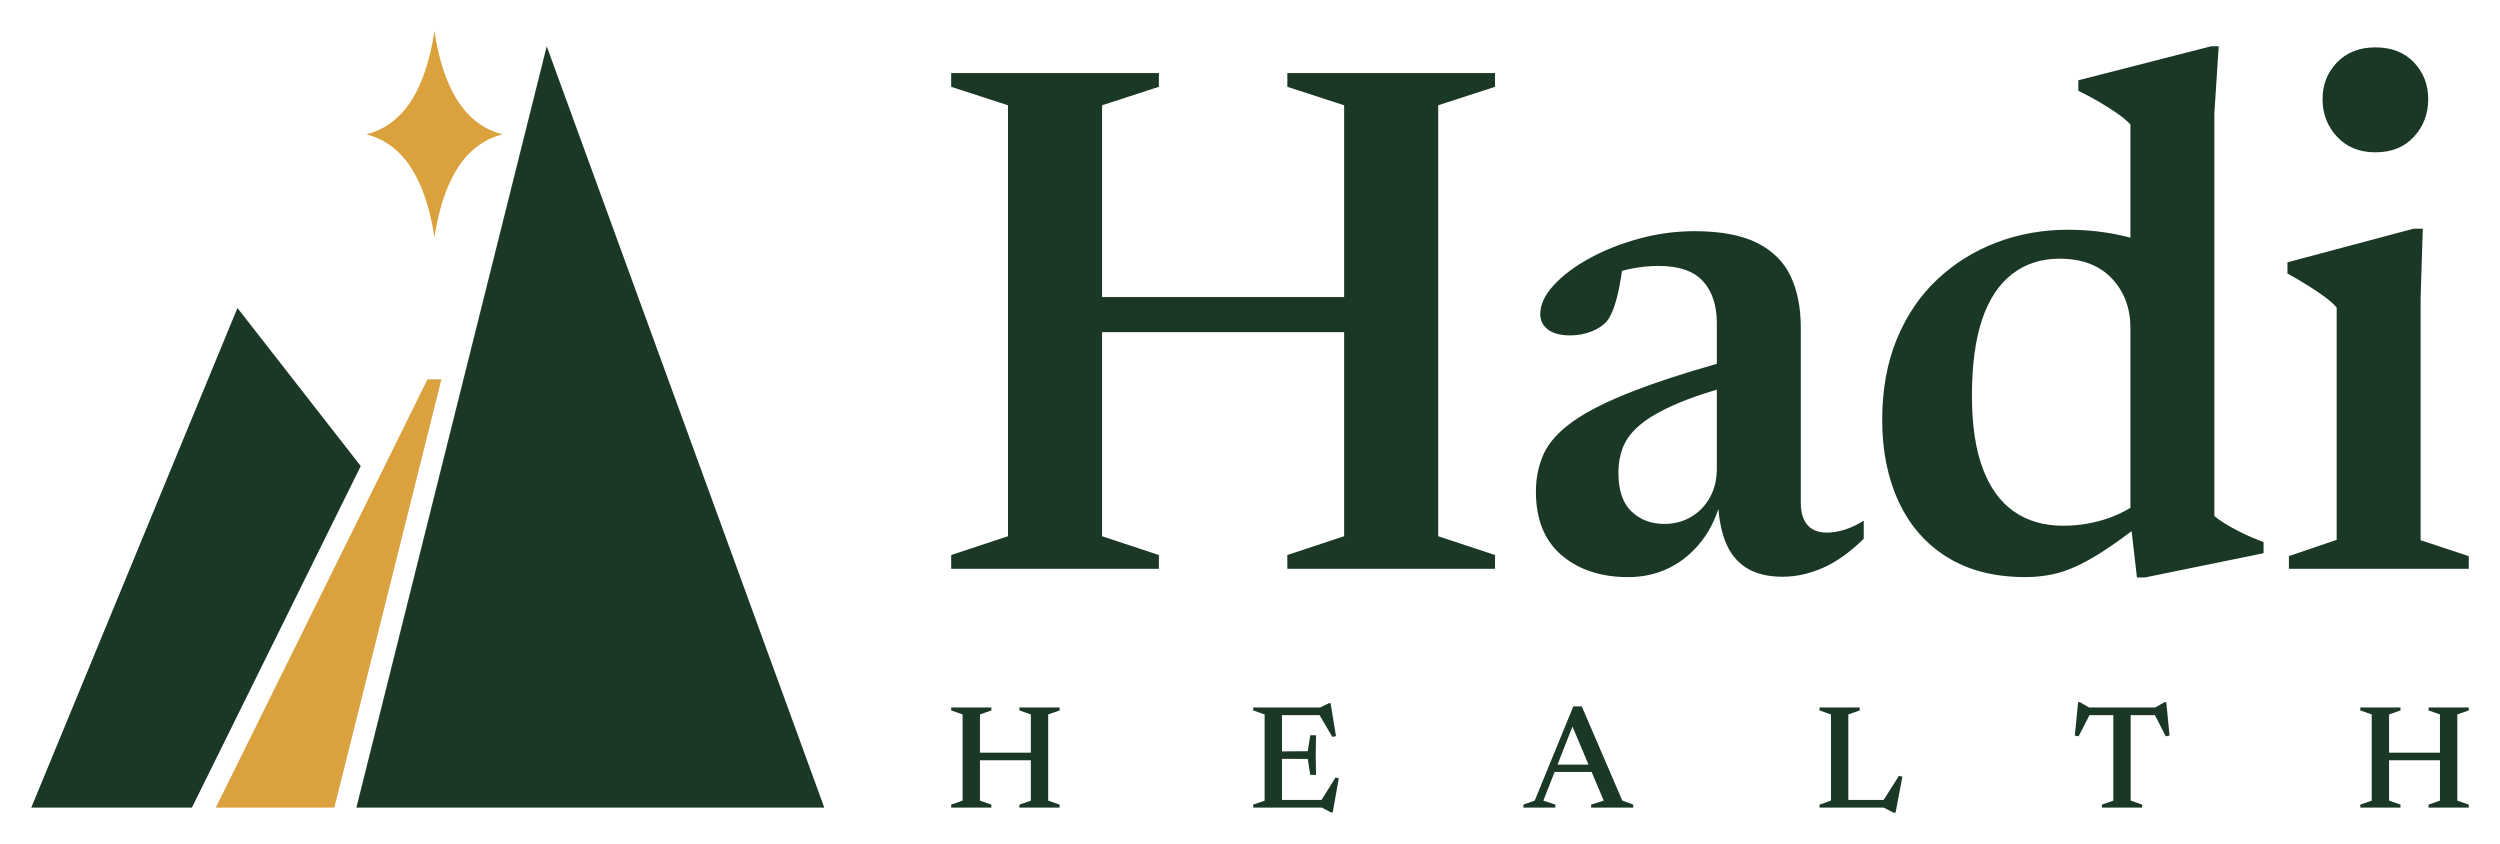
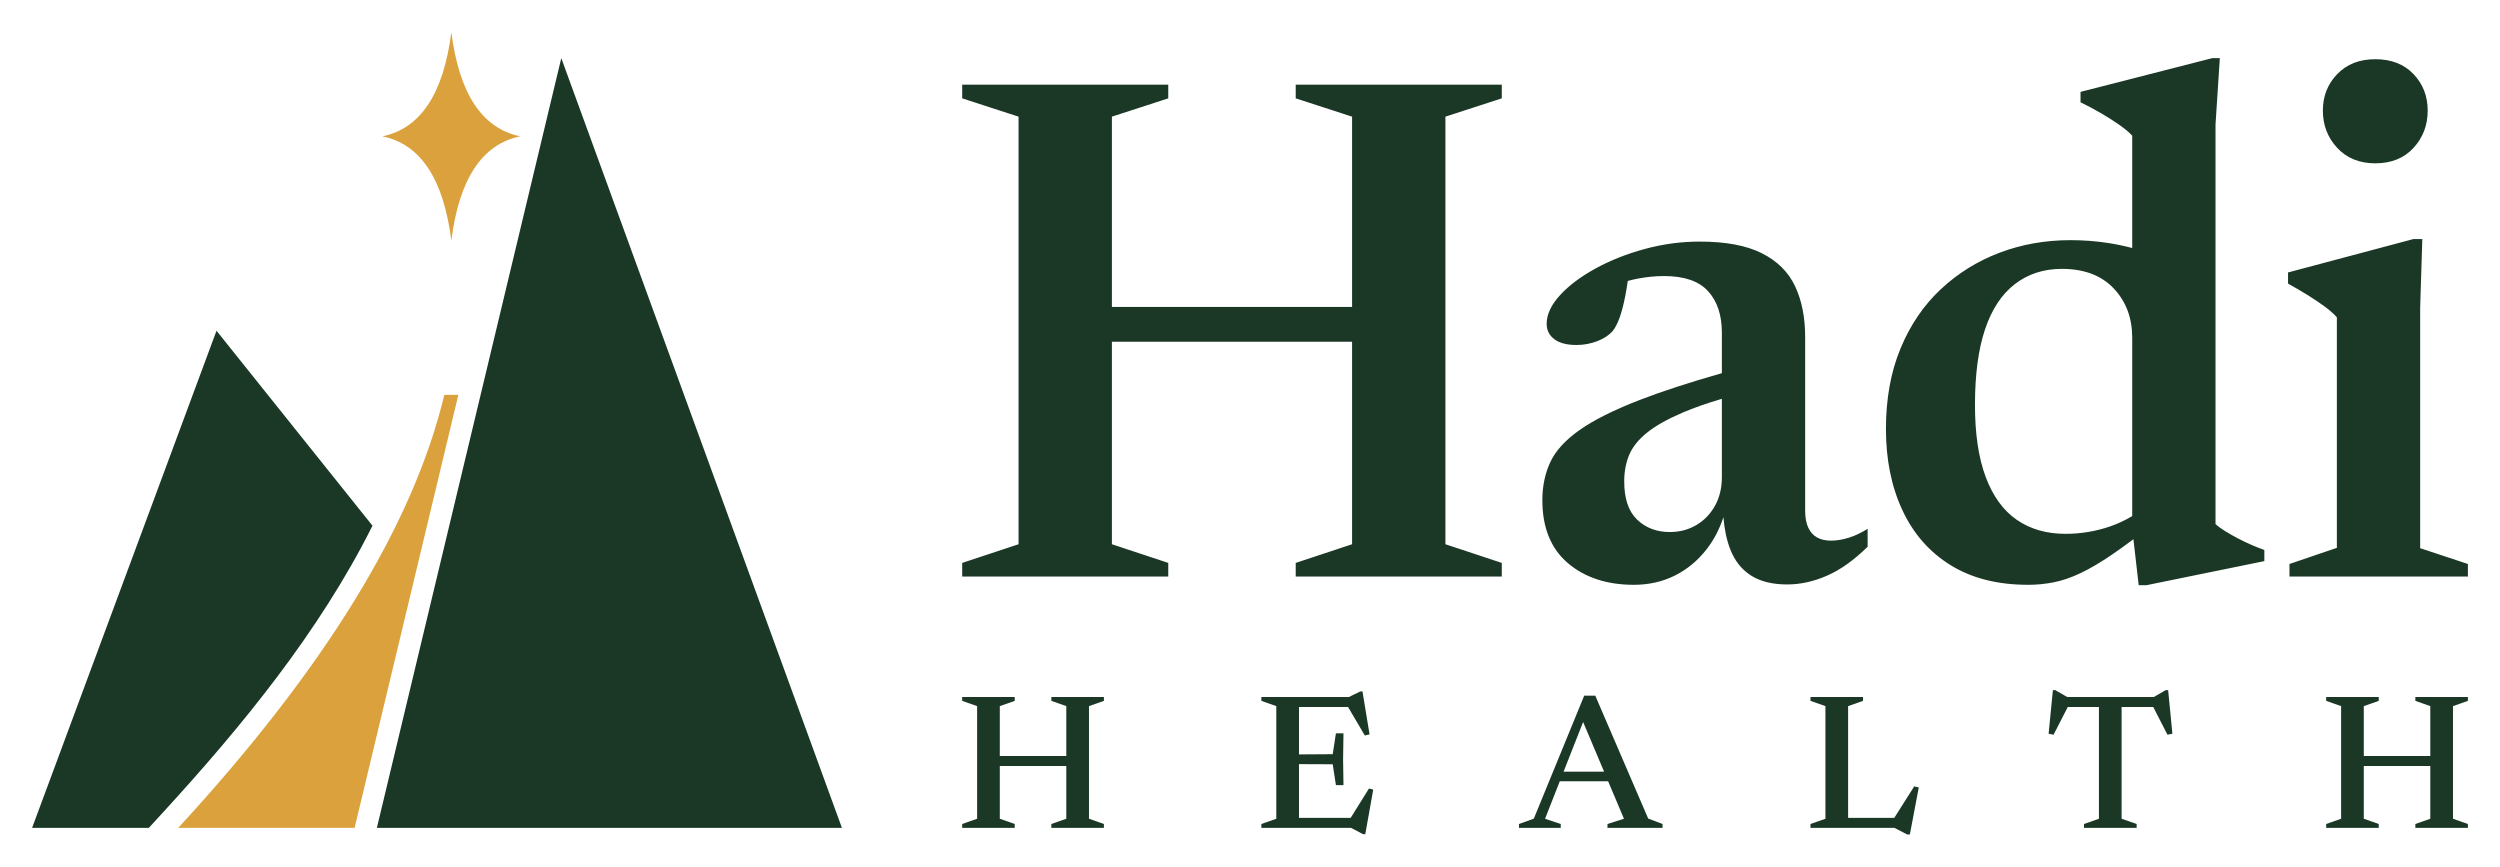
- <svg xmlns="http://www.w3.org/2000/svg" viewBox="-43.19 214.04 3454.55 1166.12">
-   <path fill="#1A3825" d="M712.29 278L1095.83 1330L449.29 1330ZM2902.33 948Q2886.2 960.12 2872.42 969.5Q2848.17 986 2828.67 995.25Q2809.17 1004.5 2791.42 1008Q2773.67 1011.5 2755.67 1011.5Q2692.17 1011.5 2647.92 984.25Q2603.67 957 2580.67 907.75Q2557.67 858.5 2557.67 794.5Q2557.67 731.5 2577.92 682.5Q2598.17 633.5 2633.92 600Q2669.67 566.5 2715.92 549Q2762.17 531.5 2814.67 531.5Q2841.67 531.5 2867.42 535.5Q2883.84 538.05 2900.67 542.43L2900.67 386Q2894.17 379 2883.17 371.25Q2872.17 363.5 2858.17 355.25Q2844.17 347 2828.67 339.5L2828.67 325L3012.17 278L3022.67 278L3016.67 370.5L3016.67 927Q3021.67 931.5 3029.67 936.5Q3037.67 941.5 3047.17 946.5Q3056.67 951.5 3066.42 955.75Q3076.17 960 3084.67 963L3084.67 978.5L2920.67 1012L2909.67 1012ZM1479.67 955L1558.17 981L1558.17 1000L1271.17 1000L1271.17 981L1349.67 955L1349.67 359.5L1271.17 334L1271.17 315L1558.17 315L1558.17 334L1479.67 359.5L1479.67 624.5L1814.17 624.5L1814.17 359.5L1735.67 334L1735.67 315L2022.67 315L2022.67 334L1944.17 359.5L1944.17 955L2022.67 981L2022.67 1000L1735.67 1000L1735.67 981L1814.17 955L1814.17 673L1479.67 673ZM0 1330L284.92 639.62L455.3 858.06L222 1330ZM2329.17 716.75L2329.17 660.5Q2329.17 623.5 2309.92 602.5Q2290.67 581.5 2248.67 581.5Q2231.17 581.5 2212.42 585Q2204.97 586.39 2198.12 588.33Q2196.54 599.38 2194.67 609Q2191.17 627 2186.92 639Q2182.67 651 2177.17 658Q2169.17 667 2155.42 672.25Q2141.67 677.5 2126.67 677.5Q2106.67 677.5 2095.92 669.5Q2085.17 661.5 2085.17 648Q2085.17 628.5 2103.67 608.25Q2122.17 588 2153.17 571Q2184.17 554 2221.92 543.75Q2259.67 533.5 2298.17 533.5Q2352.67 533.5 2384.92 549.75Q2417.17 566 2431.17 595.75Q2445.17 625.5 2445.17 666.5L2445.17 908.5Q2445.17 922.5 2449.42 931.75Q2453.67 941 2461.67 945.5Q2469.67 950 2481.17 950Q2492.67 950 2505.67 946Q2518.67 942 2532.17 933.5L2532.17 958.5Q2503.67 986.5 2475.67 998.75Q2447.67 1011 2420.17 1011Q2389.17 1011 2369.67 998.5Q2350.17 986 2340.92 962.25Q2333.37 942.87 2331.31 917.33Q2322.88 942.85 2307.92 962Q2289.17 986 2263.42 998.75Q2237.67 1011.5 2206.67 1011.5Q2150.17 1011.5 2114.67 981.25Q2079.17 951 2079.17 893.5Q2079.17 864.5 2090.17 840.75Q2101.17 817 2130.92 796Q2160.67 775 2214.92 754Q2260.72 736.27 2329.17 716.75ZM2900.67 667.5Q2900.67 626 2874.92 598.75Q2849.17 571.5 2802.67 571.5Q2764.67 571.5 2737.17 592.75Q2709.67 614 2695.67 655.75Q2681.67 697.5 2681.67 761Q2681.67 821.5 2696.67 861.5Q2711.67 901.5 2739.92 921Q2768.17 940.5 2807.67 940.5Q2839.67 940.5 2869.67 930.25Q2885.59 924.81 2900.67 915.78ZM3304.67 530L3301.67 626L3301.67 960.5L3368.17 982.5L3368.17 1000L3119.67 1000L3119.67 982.5L3185.67 960L3185.67 639Q3179.67 632 3169.17 624.25Q3158.67 616.5 3145.42 608.25Q3132.17 600 3117.67 592L3117.67 576.5L3292.17 530ZM2274.92 771.5Q2242.17 785.5 2224.42 800Q2206.67 814.5 2199.92 831Q2193.17 847.5 2193.17 867.5Q2193.17 903.5 2211.17 920.75Q2229.17 938 2256.67 938Q2277.17 938 2293.67 928.25Q2310.17 918.5 2319.67 901.25Q2329.17 884 2329.17 861.5L2329.17 752.45Q2297.47 761.86 2274.92 771.5ZM3239.17 424.5Q3206.17 424.5 3186.17 403Q3166.17 381.5 3166.17 351Q3166.17 321 3186.17 300.25Q3206.17 279.5 3239.17 279.5Q3272.67 279.5 3292.42 300.25Q3312.17 321 3312.17 351Q3312.17 381.5 3292.42 403Q3272.67 424.5 3239.17 424.5ZM1310.94 1320.36L1326.72 1325.9L1326.72 1330L1271.17 1330L1271.17 1325.9L1286.95 1320.36L1286.95 1201.26L1271.17 1195.72L1271.17 1191.62L1326.72 1191.62L1326.72 1195.72L1310.94 1201.26L1310.94 1254.05L1381.25 1254.05L1381.25 1201.26L1365.47 1195.72L1365.47 1191.62L1421.02 1191.62L1421.02 1195.72L1405.24 1201.26L1405.24 1320.36L1421.02 1325.9L1421.02 1330L1365.47 1330L1365.47 1325.9L1381.25 1320.36L1381.25 1264.6L1310.94 1264.6ZM3258.08 1320.36L3273.87 1325.9L3273.87 1330L3218.31 1330L3218.31 1325.9L3234.1 1320.36L3234.1 1201.26L3218.31 1195.72L3218.31 1191.62L3273.87 1191.62L3273.87 1195.72L3258.08 1201.26L3258.08 1254.05L3328.4 1254.05L3328.4 1201.26L3312.61 1195.72L3312.61 1191.62L3368.17 1191.62L3368.17 1195.72L3352.38 1201.26L3352.38 1320.36L3368.17 1325.9L3368.17 1330L3312.61 1330L3312.61 1325.9L3328.4 1320.36L3328.4 1264.6L3258.08 1264.6ZM2198.49 1320.16L2213.66 1325.9L2213.66 1330L2155.44 1330L2155.44 1325.9L2172.86 1320.36L2156.12 1280.7L2105.03 1280.7L2089.43 1320.36L2106.03 1325.9L2106.03 1330L2061.85 1330L2061.85 1325.9L2077.54 1320.26L2130.84 1190.19L2142.52 1190.19ZM1775.31 1230.06L1774.9 1257.43L1775.31 1284.8L1767.32 1284.8L1763.94 1262.76L1728.27 1262.61L1728.27 1319.44L1782.92 1319.44L1802.27 1288.39L1806.78 1289.51L1798.38 1336.66L1796.02 1336.66L1783.31 1330L1688.5 1330L1688.5 1325.9L1704.28 1320.36L1704.28 1201.26L1688.5 1195.72L1688.5 1191.62L1781.05 1191.62L1793.25 1185.68L1795.4 1185.68L1802.89 1231.19L1797.86 1232.32L1780.17 1202.18L1728.27 1202.18L1728.27 1252.33L1763.94 1252.1L1767.32 1230.06ZM2934.47 1202.18L2901.02 1202.18L2901.02 1320.36L2916.91 1325.9L2916.91 1330L2861.25 1330L2861.25 1325.9L2877.04 1320.36L2877.04 1202.18L2844.1 1202.18L2829.07 1231.5L2823.84 1230.47L2828.35 1184.35L2830.91 1184.35L2843.47 1191.62L2935.1 1191.62L2947.66 1184.35L2950.22 1184.35L2954.73 1230.47L2949.5 1231.5ZM2576.15 1336.97L2573.28 1336.97L2559.85 1330L2471.09 1330L2471.09 1325.9L2486.87 1320.36L2486.87 1201.26L2471.09 1195.72L2471.09 1191.62L2526.64 1191.62L2526.64 1195.72L2510.86 1201.26L2510.86 1319.44L2559.66 1319.44L2580.76 1286.13L2585.58 1287.26ZM2151.84 1270.55L2129.68 1218.04L2109.02 1270.55Z" />
-   <path fill="#DAA13C" d="M566.73 738.25L418.79 1330L255.01 1330L547.53 738.25ZM557.13 257.23Q575.98 380.84 651.37 399.69Q575.98 418.54 557.13 542.15Q538.28 418.54 462.89 399.69Q538.28 380.84 557.13 257.23Z" />
+ <svg xmlns="http://www.w3.org/2000/svg" viewBox="-44.7 197.04 3481.73 1206.84">
+   <path fill="#1A3825" d="M737 278L1127.83 1350L480.17 1350ZM2926.5 948Q2910.37 960.12 2896.58 969.5Q2872.33 986 2852.83 995.25Q2833.33 1004.5 2815.58 1008Q2797.83 1011.5 2779.83 1011.5Q2716.33 1011.5 2672.08 984.25Q2627.83 957 2604.83 907.75Q2581.83 858.5 2581.83 794.5Q2581.83 731.5 2602.08 682.5Q2622.33 633.5 2658.08 600Q2693.83 566.5 2740.08 549Q2786.33 531.5 2838.83 531.5Q2865.83 531.5 2891.58 535.5Q2908 538.05 2924.83 542.43L2924.83 386Q2918.33 379 2907.33 371.25Q2896.33 363.5 2882.33 355.25Q2868.33 347 2852.83 339.5L2852.83 325L3036.33 278L3046.83 278L3040.83 370.5L3040.83 927Q3045.83 931.5 3053.83 936.5Q3061.83 941.5 3071.33 946.5Q3080.83 951.5 3090.58 955.75Q3100.33 960 3108.83 963L3108.83 978.5L2944.83 1012L2933.83 1012ZM1503.83 955L1582.33 981L1582.33 1000L1295.33 1000L1295.33 981L1373.83 955L1373.83 359.5L1295.33 334L1295.33 315L1582.33 315L1582.33 334L1503.83 359.5L1503.83 624.5L1838.33 624.5L1838.33 359.5L1759.83 334L1759.83 315L2046.83 315L2046.83 334L1968.33 359.5L1968.33 955L2046.83 981L2046.83 1000L1759.83 1000L1759.83 981L1838.33 955L1838.33 673L1503.83 673ZM0 1350L256.83 657.67L474.05 929.18C400.11 1077.16 291.12 1209.85 181.32 1329.57L162.59 1350ZM2353.33 716.75L2353.33 660.5Q2353.33 623.5 2334.08 602.5Q2314.83 581.5 2272.83 581.5Q2255.33 581.5 2236.58 585Q2229.14 586.39 2222.29 588.33Q2220.7 599.38 2218.83 609Q2215.33 627 2211.08 639Q2206.83 651 2201.33 658Q2193.33 667 2179.58 672.25Q2165.83 677.5 2150.83 677.5Q2130.83 677.5 2120.08 669.5Q2109.33 661.5 2109.33 648Q2109.33 628.5 2127.83 608.25Q2146.33 588 2177.33 571Q2208.33 554 2246.08 543.75Q2283.83 533.5 2322.33 533.5Q2376.83 533.5 2409.08 549.75Q2441.33 566 2455.33 595.75Q2469.33 625.5 2469.33 666.5L2469.33 908.5Q2469.33 922.5 2473.58 931.75Q2477.83 941 2485.83 945.5Q2493.83 950 2505.33 950Q2516.83 950 2529.83 946Q2542.83 942 2556.33 933.5L2556.33 958.5Q2527.83 986.5 2499.83 998.75Q2471.83 1011 2444.33 1011Q2413.33 1011 2393.83 998.5Q2374.33 986 2365.08 962.25Q2357.54 942.87 2355.48 917.33Q2347.05 942.85 2332.08 962Q2313.33 986 2287.58 998.75Q2261.83 1011.5 2230.83 1011.5Q2174.33 1011.5 2138.83 981.25Q2103.33 951 2103.33 893.5Q2103.33 864.5 2114.33 840.75Q2125.33 817 2155.08 796Q2184.83 775 2239.08 754Q2284.89 736.27 2353.33 716.75ZM2924.83 667.5Q2924.83 626 2899.08 598.75Q2873.33 571.5 2826.83 571.5Q2788.83 571.5 2761.33 592.75Q2733.83 614 2719.83 655.75Q2705.83 697.5 2705.83 761Q2705.83 821.5 2720.83 861.5Q2735.83 901.5 2764.08 921Q2792.33 940.5 2831.83 940.5Q2863.83 940.5 2893.83 930.25Q2909.76 924.81 2924.83 915.78ZM3328.83 530L3325.83 626L3325.83 960.5L3392.33 982.5L3392.33 1000L3143.83 1000L3143.83 982.5L3209.83 960L3209.83 639Q3203.83 632 3193.33 624.25Q3182.83 616.5 3169.58 608.25Q3156.33 600 3141.83 592L3141.83 576.5L3316.33 530ZM2299.08 771.5Q2266.33 785.5 2248.58 800Q2230.83 814.5 2224.08 831Q2217.33 847.5 2217.33 867.5Q2217.33 903.5 2235.33 920.75Q2253.33 938 2280.83 938Q2301.33 938 2317.83 928.25Q2334.33 918.5 2343.83 901.25Q2353.33 884 2353.33 861.5L2353.33 752.45Q2321.64 761.86 2299.08 771.5ZM3263.33 424.5Q3230.33 424.5 3210.33 403Q3190.33 381.5 3190.33 351Q3190.33 321 3210.33 300.25Q3230.33 279.5 3263.33 279.5Q3296.83 279.5 3316.58 300.25Q3336.33 321 3336.33 351Q3336.33 381.5 3316.58 403Q3296.83 424.5 3263.33 424.5ZM1347.71 1337.31L1368.5 1344.6L1368.5 1350L1295.33 1350L1295.33 1344.6L1316.12 1337.31L1316.12 1180.44L1295.33 1173.15L1295.33 1167.75L1368.5 1167.75L1368.5 1173.15L1347.71 1180.44L1347.71 1249.96L1440.32 1249.96L1440.32 1180.44L1419.53 1173.15L1419.53 1167.75L1492.7 1167.75L1492.7 1173.15L1471.91 1180.44L1471.91 1337.31L1492.7 1344.6L1492.7 1350L1419.53 1350L1419.53 1344.6L1440.32 1337.31L1440.32 1263.87L1347.71 1263.87ZM3247.34 1337.31L3268.13 1344.6L3268.13 1350L3194.96 1350L3194.96 1344.6L3215.75 1337.31L3215.75 1180.44L3194.96 1173.15L3194.96 1167.75L3268.13 1167.75L3268.13 1173.15L3247.34 1180.44L3247.34 1249.96L3339.95 1249.96L3339.95 1180.44L3319.16 1173.15L3319.16 1167.75L3392.33 1167.75L3392.33 1173.15L3371.54 1180.44L3371.54 1337.31L3392.33 1344.6L3392.33 1350L3319.16 1350L3319.16 1344.6L3339.95 1337.31L3339.95 1263.87L3247.34 1263.87ZM2250.72 1337.04L2270.7 1344.6L2270.7 1350L2194.02 1350L2194.02 1344.6L2216.97 1337.31L2194.92 1285.06L2127.63 1285.06L2107.08 1337.31L2128.95 1344.6L2128.95 1350L2070.76 1350L2070.76 1344.6L2091.42 1337.18L2161.62 1165.86L2177.01 1165.86ZM1826.35 1218.38L1825.81 1254.42L1826.35 1290.46L1815.82 1290.46L1811.37 1261.44L1764.39 1261.24L1764.39 1336.09L1836.37 1336.09L1861.86 1295.19L1867.8 1296.68L1856.73 1358.78L1853.62 1358.78L1836.88 1350L1712.01 1350L1712.01 1344.6L1732.8 1337.31L1732.8 1180.44L1712.01 1173.15L1712.01 1167.75L1833.91 1167.75L1849.98 1159.92L1852.81 1159.92L1862.67 1219.86L1856.05 1221.34L1832.75 1181.66L1764.39 1181.66L1764.39 1247.7L1811.37 1247.4L1815.82 1218.38ZM2954.11 1181.66L2910.05 1181.66L2910.05 1337.31L2930.98 1344.6L2930.98 1350L2857.67 1350L2857.67 1344.6L2878.46 1337.31L2878.46 1181.66L2835.08 1181.66L2815.28 1220.27L2808.4 1218.92L2814.34 1158.17L2817.71 1158.17L2834.25 1167.75L2954.94 1167.75L2971.48 1158.17L2974.85 1158.17L2980.79 1218.92L2973.91 1220.27ZM2615.15 1359.18L2611.37 1359.18L2593.68 1350L2476.77 1350L2476.77 1344.6L2497.56 1337.31L2497.56 1180.44L2476.77 1173.15L2476.77 1167.75L2549.94 1167.75L2549.94 1173.15L2529.15 1180.44L2529.15 1336.09L2593.43 1336.09L2621.22 1292.22L2627.57 1293.7ZM2189.28 1271.7L2160.1 1202.55L2132.89 1271.7Z" />
+   <path fill="#DAA13C" d="M593.63 747L449.16 1350L203.5 1350Q509.1 1018.35 574.11 747ZM583.87 241.74Q600.2 370.58 679.91 386.9Q600.2 403.23 583.87 532.07Q567.55 403.23 487.84 386.9Q567.55 370.58 583.87 241.74Z" />
</svg>
